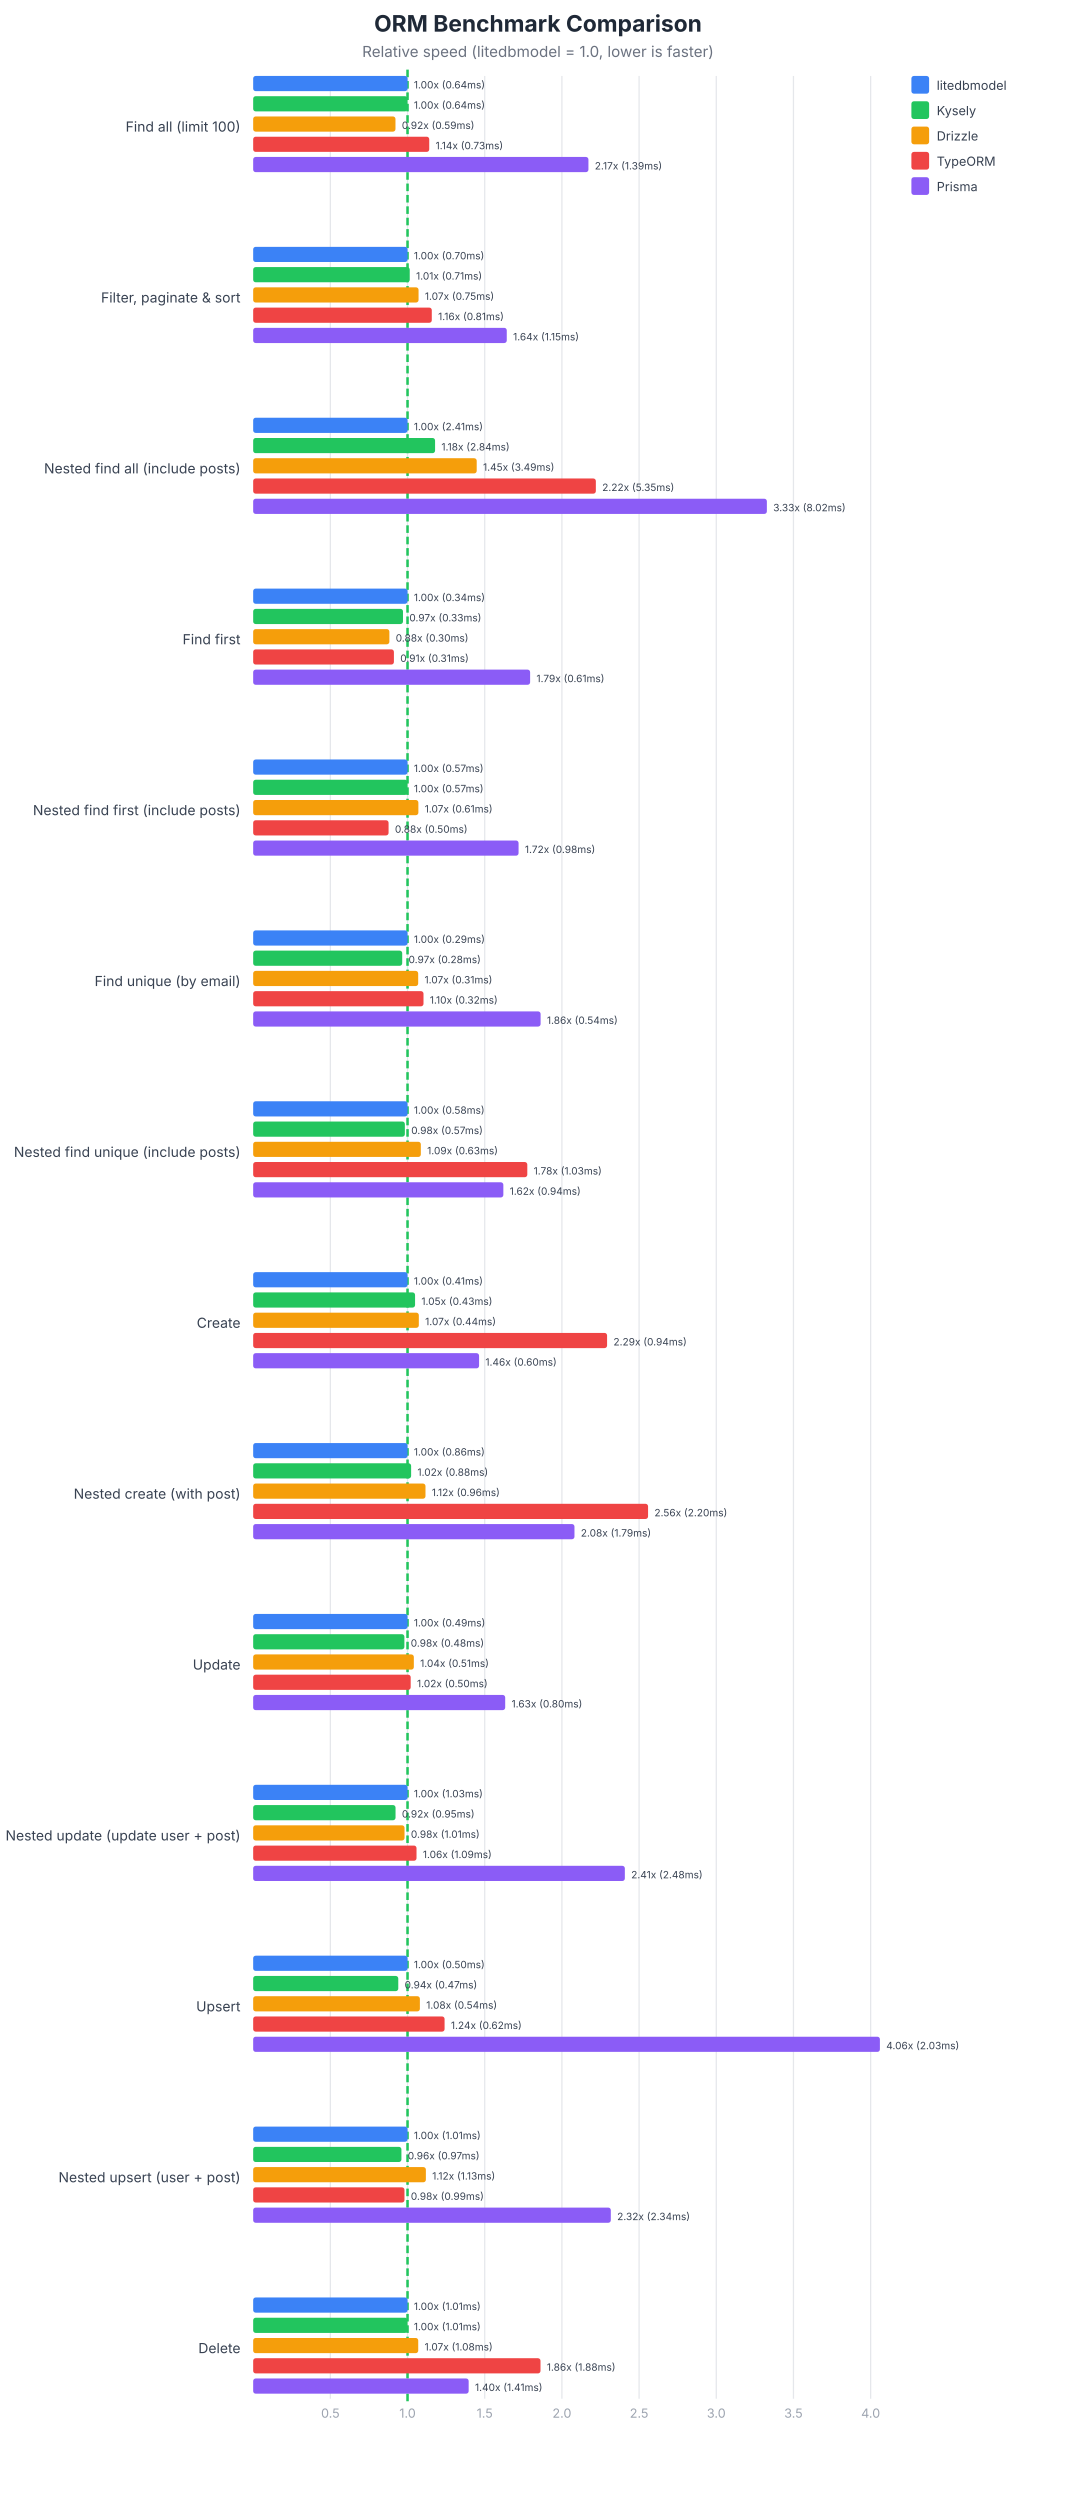
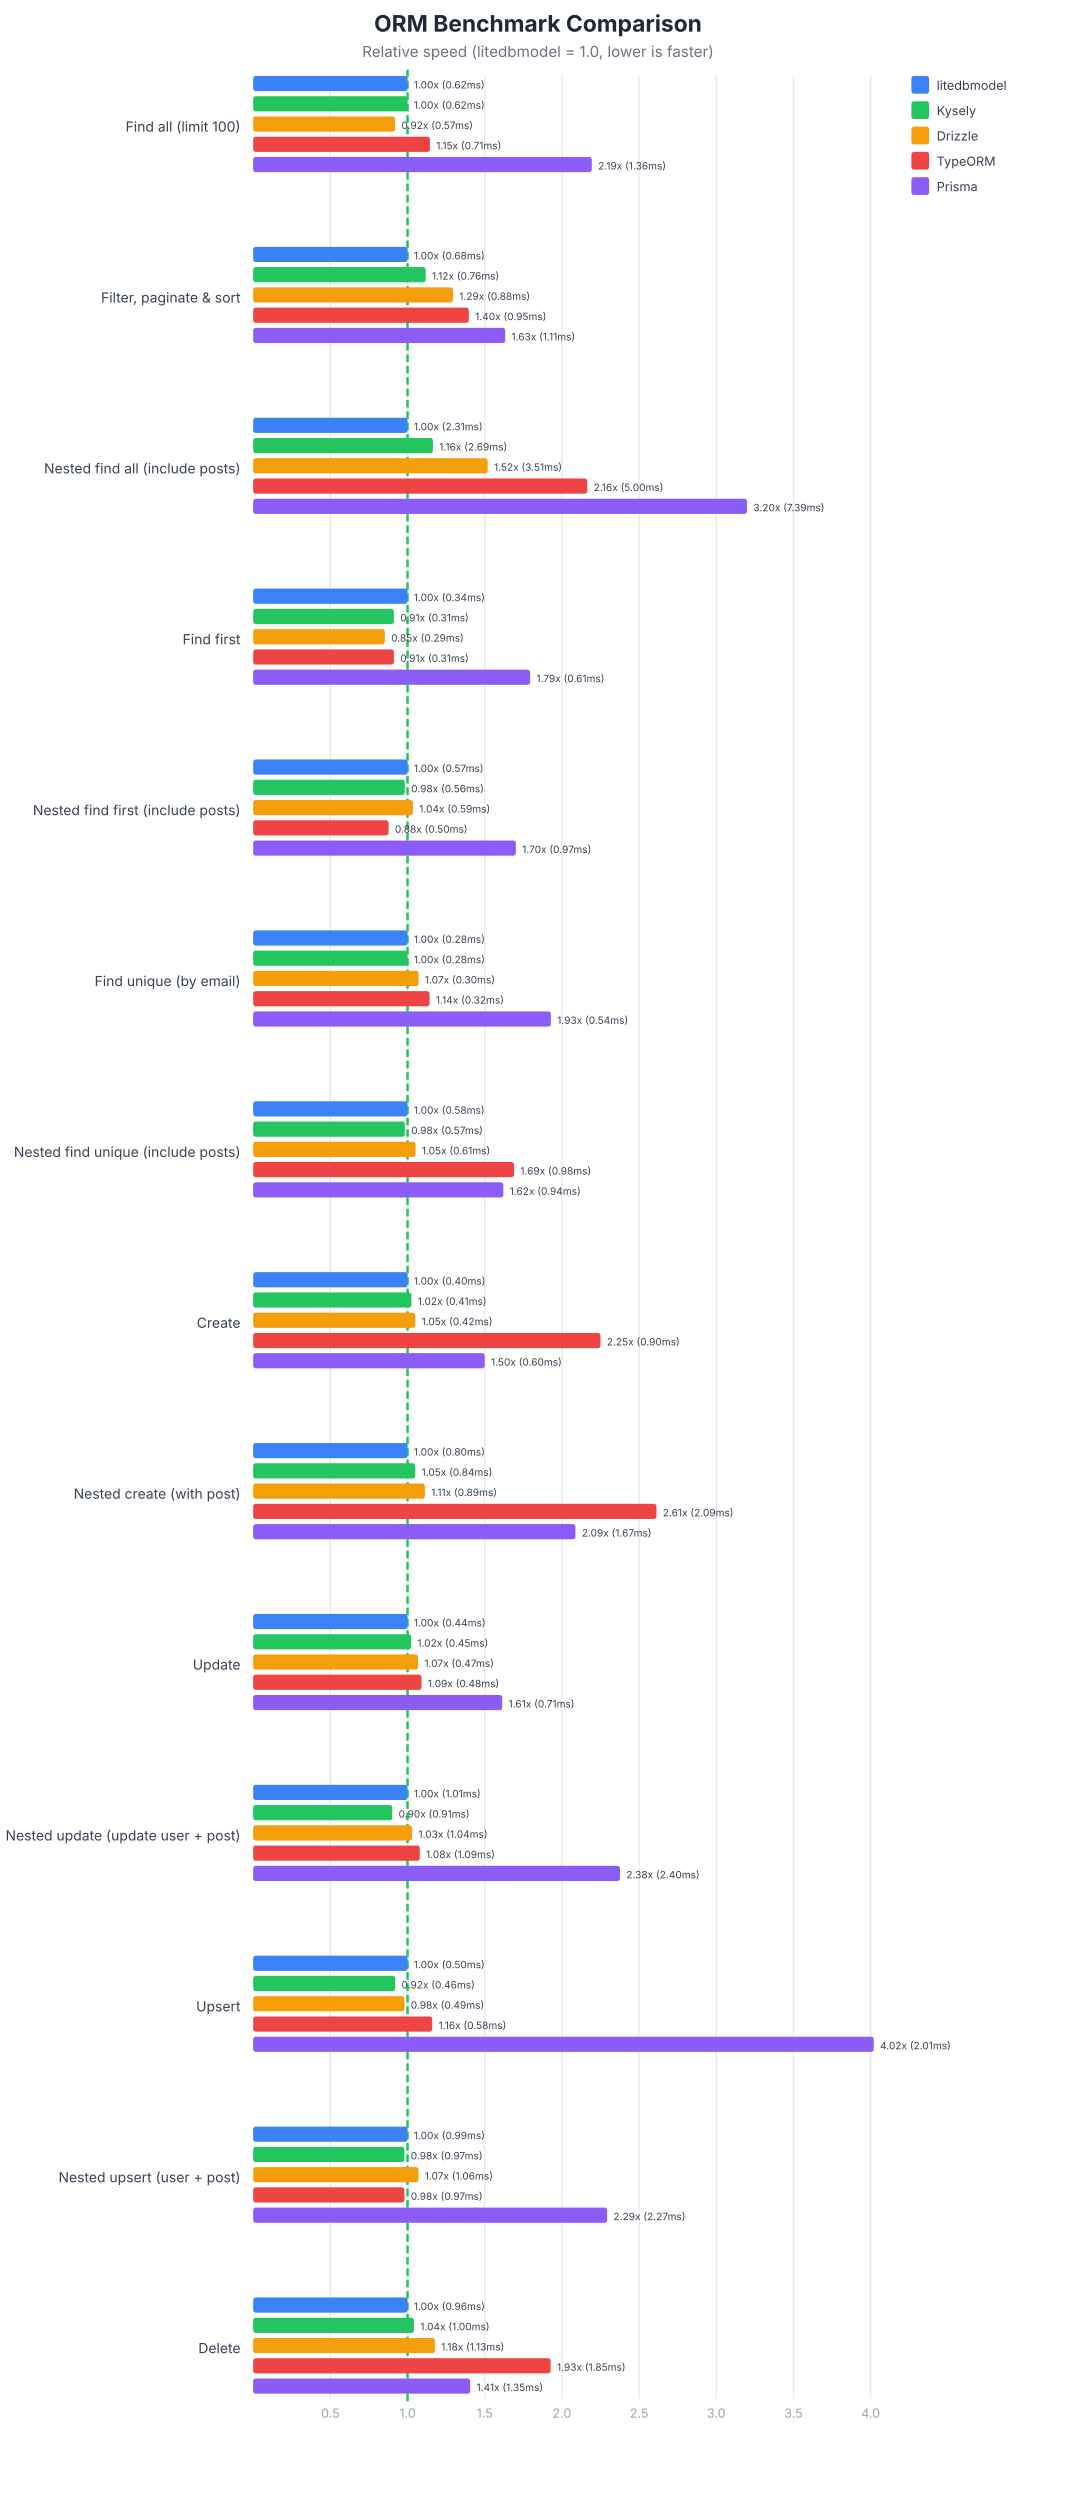
<svg xmlns="http://www.w3.org/2000/svg" viewBox="0 0 850 1975" font-family="system-ui, -apple-system, sans-serif">
  <style>
    .title { font-size: 18px; font-weight: bold; fill: #1f2937; }
    .subtitle { font-size: 12px; fill: #6b7280; }
    .op-label { font-size: 11px; fill: #374151; }
    .orm-label { font-size: 9px; fill: #6b7280; }
    .value-label { font-size: 8px; fill: #374151; }
    .axis-label { font-size: 10px; fill: #9ca3af; }
    .grid-line { stroke: #e5e7eb; stroke-width: 1; }
    .baseline { stroke: #22c55e; stroke-width: 2; stroke-dasharray: 6,3; }
    .legend-text { font-size: 10px; fill: #374151; }
  </style>
  <text x="425" y="25" text-anchor="middle" class="title">ORM Benchmark Comparison</text>
  <text x="425" y="45" text-anchor="middle" class="subtitle">Relative speed (litedbmodel = 1.0, lower is faster)</text>
  <g transform="translate(200, 60)">
    <line x1="60.976" y1="0" x2="60.976" y2="1835" class="grid-line" />
    <text x="60.976" y="1850" text-anchor="middle" class="axis-label">0.5</text>
    <line x1="121.951" y1="0" x2="121.951" y2="1835" class="grid-line" />
    <text x="121.951" y="1850" text-anchor="middle" class="axis-label">1.0</text>
    <line x1="182.927" y1="0" x2="182.927" y2="1835" class="grid-line" />
    <text x="182.927" y="1850" text-anchor="middle" class="axis-label">1.5</text>
    <line x1="243.902" y1="0" x2="243.902" y2="1835" class="grid-line" />
    <text x="243.902" y="1850" text-anchor="middle" class="axis-label">2.0</text>
    <line x1="304.878" y1="0" x2="304.878" y2="1835" class="grid-line" />
    <text x="304.878" y="1850" text-anchor="middle" class="axis-label">2.5</text>
    <line x1="365.854" y1="0" x2="365.854" y2="1835" class="grid-line" />
    <text x="365.854" y="1850" text-anchor="middle" class="axis-label">3.0</text>
    <line x1="426.829" y1="0" x2="426.829" y2="1835" class="grid-line" />
    <text x="426.829" y="1850" text-anchor="middle" class="axis-label">3.5</text>
    <line x1="487.805" y1="0" x2="487.805" y2="1835" class="grid-line" />
    <text x="487.805" y="1850" text-anchor="middle" class="axis-label">4.0</text>
    <line x1="121.951" y1="-5" x2="121.951" y2="1840" class="baseline" />
    <text x="-10" y="40" text-anchor="end" dominant-baseline="middle" class="op-label">Find all (limit 100)</text>
    <rect x="0" y="0" width="121.951" height="12" fill="#3b82f6" rx="2" />
-     <text x="126.951" y="7" dominant-baseline="middle" class="value-label">1.00x (0.64ms)</text>
+     <text x="126.951" y="7" dominant-baseline="middle" class="value-label">1.00x (0.62ms)</text>
    <rect x="0" y="16" width="121.951" height="12" fill="#22c55e" rx="2" />
-     <text x="126.951" y="23" dominant-baseline="middle" class="value-label">1.00x (0.64ms)</text>
-     <rect x="0" y="32" width="112.424" height="12" fill="#f59e0b" rx="2" />
-     <text x="117.424" y="39" dominant-baseline="middle" class="value-label">0.92x (0.59ms)</text>
-     <rect x="0" y="48" width="139.101" height="12" fill="#ef4444" rx="2" />
-     <text x="144.101" y="55" dominant-baseline="middle" class="value-label">1.14x (0.73ms)</text>
-     <rect x="0" y="64" width="264.863" height="12" fill="#8b5cf6" rx="2" />
-     <text x="269.863" y="71" dominant-baseline="middle" class="value-label">2.17x (1.39ms)</text>
+     <text x="126.951" y="23" dominant-baseline="middle" class="value-label">1.00x (0.62ms)</text>
+     <rect x="0" y="32" width="112.116" height="12" fill="#f59e0b" rx="2" />
+     <text x="117.116" y="39" dominant-baseline="middle" class="value-label">0.92x (0.57ms)</text>
+     <rect x="0" y="48" width="139.654" height="12" fill="#ef4444" rx="2" />
+     <text x="144.654" y="55" dominant-baseline="middle" class="value-label">1.15x (0.71ms)</text>
+     <rect x="0" y="64" width="267.506" height="12" fill="#8b5cf6" rx="2" />
+     <text x="272.506" y="71" dominant-baseline="middle" class="value-label">2.19x (1.36ms)</text>
    <text x="-10" y="175" text-anchor="end" dominant-baseline="middle" class="op-label">Filter, paginate &amp; sort</text>
    <rect x="0" y="135" width="121.951" height="12" fill="#3b82f6" rx="2" />
-     <text x="126.951" y="142" dominant-baseline="middle" class="value-label">1.00x (0.70ms)</text>
-     <rect x="0" y="151" width="123.693" height="12" fill="#22c55e" rx="2" />
-     <text x="128.693" y="158" dominant-baseline="middle" class="value-label">1.01x (0.71ms)</text>
-     <rect x="0" y="167" width="130.662" height="12" fill="#f59e0b" rx="2" />
-     <text x="135.662" y="174" dominant-baseline="middle" class="value-label">1.07x (0.75ms)</text>
-     <rect x="0" y="183" width="141.115" height="12" fill="#ef4444" rx="2" />
-     <text x="146.115" y="190" dominant-baseline="middle" class="value-label">1.16x (0.81ms)</text>
-     <rect x="0" y="199" width="200.348" height="12" fill="#8b5cf6" rx="2" />
-     <text x="205.348" y="206" dominant-baseline="middle" class="value-label">1.64x (1.15ms)</text>
+     <text x="126.951" y="142" dominant-baseline="middle" class="value-label">1.00x (0.68ms)</text>
+     <rect x="0" y="151" width="136.298" height="12" fill="#22c55e" rx="2" />
+     <text x="141.298" y="158" dominant-baseline="middle" class="value-label">1.12x (0.76ms)</text>
+     <rect x="0" y="167" width="157.819" height="12" fill="#f59e0b" rx="2" />
+     <text x="162.819" y="174" dominant-baseline="middle" class="value-label">1.29x (0.88ms)</text>
+     <rect x="0" y="183" width="170.373" height="12" fill="#ef4444" rx="2" />
+     <text x="175.373" y="190" dominant-baseline="middle" class="value-label">1.40x (0.95ms)</text>
+     <rect x="0" y="199" width="199.067" height="12" fill="#8b5cf6" rx="2" />
+     <text x="204.067" y="206" dominant-baseline="middle" class="value-label">1.63x (1.11ms)</text>
    <text x="-10" y="310" text-anchor="end" dominant-baseline="middle" class="op-label">Nested find all (include posts)</text>
    <rect x="0" y="270" width="121.951" height="12" fill="#3b82f6" rx="2" />
-     <text x="126.951" y="277" dominant-baseline="middle" class="value-label">1.00x (2.41ms)</text>
-     <rect x="0" y="286" width="143.71" height="12" fill="#22c55e" rx="2" />
-     <text x="148.71" y="293" dominant-baseline="middle" class="value-label">1.18x (2.84ms)</text>
-     <rect x="0" y="302" width="176.602" height="12" fill="#f59e0b" rx="2" />
-     <text x="181.602" y="309" dominant-baseline="middle" class="value-label">1.45x (3.49ms)</text>
-     <rect x="0" y="318" width="270.722" height="12" fill="#ef4444" rx="2" />
-     <text x="275.722" y="325" dominant-baseline="middle" class="value-label">2.22x (5.35ms)</text>
-     <rect x="0" y="334" width="405.829" height="12" fill="#8b5cf6" rx="2" />
-     <text x="410.829" y="341" dominant-baseline="middle" class="value-label">3.33x (8.02ms)</text>
+     <text x="126.951" y="277" dominant-baseline="middle" class="value-label">1.00x (2.31ms)</text>
+     <rect x="0" y="286" width="142.012" height="12" fill="#22c55e" rx="2" />
+     <text x="147.012" y="293" dominant-baseline="middle" class="value-label">1.16x (2.69ms)</text>
+     <rect x="0" y="302" width="185.303" height="12" fill="#f59e0b" rx="2" />
+     <text x="190.303" y="309" dominant-baseline="middle" class="value-label">1.52x (3.51ms)</text>
+     <rect x="0" y="318" width="263.964" height="12" fill="#ef4444" rx="2" />
+     <text x="268.964" y="325" dominant-baseline="middle" class="value-label">2.16x (5.00ms)</text>
+     <rect x="0" y="334" width="390.138" height="12" fill="#8b5cf6" rx="2" />
+     <text x="395.138" y="341" dominant-baseline="middle" class="value-label">3.20x (7.39ms)</text>
    <text x="-10" y="445" text-anchor="end" dominant-baseline="middle" class="op-label">Find first</text>
    <rect x="0" y="405" width="121.951" height="12" fill="#3b82f6" rx="2" />
    <text x="126.951" y="412" dominant-baseline="middle" class="value-label">1.00x (0.34ms)</text>
-     <rect x="0" y="421" width="118.364" height="12" fill="#22c55e" rx="2" />
-     <text x="123.364" y="428" dominant-baseline="middle" class="value-label">0.97x (0.33ms)</text>
-     <rect x="0" y="437" width="107.604" height="12" fill="#f59e0b" rx="2" />
-     <text x="112.604" y="444" dominant-baseline="middle" class="value-label">0.88x (0.30ms)</text>
+     <rect x="0" y="421" width="111.191" height="12" fill="#22c55e" rx="2" />
+     <text x="116.191" y="428" dominant-baseline="middle" class="value-label">0.91x (0.31ms)</text>
+     <rect x="0" y="437" width="104.017" height="12" fill="#f59e0b" rx="2" />
+     <text x="109.017" y="444" dominant-baseline="middle" class="value-label">0.85x (0.29ms)</text>
    <rect x="0" y="453" width="111.191" height="12" fill="#ef4444" rx="2" />
    <text x="116.191" y="460" dominant-baseline="middle" class="value-label">0.91x (0.31ms)</text>
    <rect x="0" y="469" width="218.795" height="12" fill="#8b5cf6" rx="2" />
    <text x="223.795" y="476" dominant-baseline="middle" class="value-label">1.79x (0.61ms)</text>
    <text x="-10" y="580" text-anchor="end" dominant-baseline="middle" class="op-label">Nested find first (include posts)</text>
    <rect x="0" y="540" width="121.951" height="12" fill="#3b82f6" rx="2" />
    <text x="126.951" y="547" dominant-baseline="middle" class="value-label">1.00x (0.57ms)</text>
-     <rect x="0" y="556" width="121.951" height="12" fill="#22c55e" rx="2" />
-     <text x="126.951" y="563" dominant-baseline="middle" class="value-label">1.00x (0.57ms)</text>
-     <rect x="0" y="572" width="130.509" height="12" fill="#f59e0b" rx="2" />
-     <text x="135.509" y="579" dominant-baseline="middle" class="value-label">1.07x (0.61ms)</text>
+     <rect x="0" y="556" width="119.812" height="12" fill="#22c55e" rx="2" />
+     <text x="124.812" y="563" dominant-baseline="middle" class="value-label">0.98x (0.56ms)</text>
+     <rect x="0" y="572" width="126.23" height="12" fill="#f59e0b" rx="2" />
+     <text x="131.23" y="579" dominant-baseline="middle" class="value-label">1.04x (0.59ms)</text>
    <rect x="0" y="588" width="106.975" height="12" fill="#ef4444" rx="2" />
    <text x="111.975" y="595" dominant-baseline="middle" class="value-label">0.88x (0.50ms)</text>
-     <rect x="0" y="604" width="209.671" height="12" fill="#8b5cf6" rx="2" />
-     <text x="214.671" y="611" dominant-baseline="middle" class="value-label">1.72x (0.98ms)</text>
+     <rect x="0" y="604" width="207.531" height="12" fill="#8b5cf6" rx="2" />
+     <text x="212.531" y="611" dominant-baseline="middle" class="value-label">1.70x (0.97ms)</text>
    <text x="-10" y="715" text-anchor="end" dominant-baseline="middle" class="op-label">Find unique (by email)</text>
    <rect x="0" y="675" width="121.951" height="12" fill="#3b82f6" rx="2" />
-     <text x="126.951" y="682" dominant-baseline="middle" class="value-label">1.00x (0.29ms)</text>
-     <rect x="0" y="691" width="117.746" height="12" fill="#22c55e" rx="2" />
-     <text x="122.746" y="698" dominant-baseline="middle" class="value-label">0.97x (0.28ms)</text>
-     <rect x="0" y="707" width="130.362" height="12" fill="#f59e0b" rx="2" />
-     <text x="135.362" y="714" dominant-baseline="middle" class="value-label">1.07x (0.31ms)</text>
-     <rect x="0" y="723" width="134.567" height="12" fill="#ef4444" rx="2" />
-     <text x="139.567" y="730" dominant-baseline="middle" class="value-label">1.10x (0.32ms)</text>
-     <rect x="0" y="739" width="227.082" height="12" fill="#8b5cf6" rx="2" />
-     <text x="232.082" y="746" dominant-baseline="middle" class="value-label">1.86x (0.54ms)</text>
+     <text x="126.951" y="682" dominant-baseline="middle" class="value-label">1.00x (0.28ms)</text>
+     <rect x="0" y="691" width="121.951" height="12" fill="#22c55e" rx="2" />
+     <text x="126.951" y="698" dominant-baseline="middle" class="value-label">1.00x (0.28ms)</text>
+     <rect x="0" y="707" width="130.662" height="12" fill="#f59e0b" rx="2" />
+     <text x="135.662" y="714" dominant-baseline="middle" class="value-label">1.07x (0.30ms)</text>
+     <rect x="0" y="723" width="139.373" height="12" fill="#ef4444" rx="2" />
+     <text x="144.373" y="730" dominant-baseline="middle" class="value-label">1.14x (0.32ms)</text>
+     <rect x="0" y="739" width="235.192" height="12" fill="#8b5cf6" rx="2" />
+     <text x="240.192" y="746" dominant-baseline="middle" class="value-label">1.93x (0.54ms)</text>
    <text x="-10" y="850" text-anchor="end" dominant-baseline="middle" class="op-label">Nested find unique (include posts)</text>
    <rect x="0" y="810" width="121.951" height="12" fill="#3b82f6" rx="2" />
    <text x="126.951" y="817" dominant-baseline="middle" class="value-label">1.00x (0.58ms)</text>
    <rect x="0" y="826" width="119.849" height="12" fill="#22c55e" rx="2" />
    <text x="124.849" y="833" dominant-baseline="middle" class="value-label">0.98x (0.57ms)</text>
-     <rect x="0" y="842" width="132.464" height="12" fill="#f59e0b" rx="2" />
-     <text x="137.464" y="849" dominant-baseline="middle" class="value-label">1.09x (0.63ms)</text>
-     <rect x="0" y="858" width="216.569" height="12" fill="#ef4444" rx="2" />
-     <text x="221.569" y="865" dominant-baseline="middle" class="value-label">1.78x (1.03ms)</text>
+     <rect x="0" y="842" width="128.259" height="12" fill="#f59e0b" rx="2" />
+     <text x="133.259" y="849" dominant-baseline="middle" class="value-label">1.05x (0.61ms)</text>
+     <rect x="0" y="858" width="206.056" height="12" fill="#ef4444" rx="2" />
+     <text x="211.056" y="865" dominant-baseline="middle" class="value-label">1.69x (0.98ms)</text>
    <rect x="0" y="874" width="197.645" height="12" fill="#8b5cf6" rx="2" />
    <text x="202.645" y="881" dominant-baseline="middle" class="value-label">1.62x (0.94ms)</text>
    <text x="-10" y="985" text-anchor="end" dominant-baseline="middle" class="op-label">Create</text>
    <rect x="0" y="945" width="121.951" height="12" fill="#3b82f6" rx="2" />
-     <text x="126.951" y="952" dominant-baseline="middle" class="value-label">1.00x (0.41ms)</text>
-     <rect x="0" y="961" width="127.9" height="12" fill="#22c55e" rx="2" />
-     <text x="132.9" y="968" dominant-baseline="middle" class="value-label">1.05x (0.43ms)</text>
-     <rect x="0" y="977" width="130.874" height="12" fill="#f59e0b" rx="2" />
-     <text x="135.874" y="984" dominant-baseline="middle" class="value-label">1.07x (0.44ms)</text>
-     <rect x="0" y="993" width="279.595" height="12" fill="#ef4444" rx="2" />
-     <text x="284.595" y="1000" dominant-baseline="middle" class="value-label">2.29x (0.94ms)</text>
-     <rect x="0" y="1009" width="178.465" height="12" fill="#8b5cf6" rx="2" />
-     <text x="183.465" y="1016" dominant-baseline="middle" class="value-label">1.46x (0.60ms)</text>
+     <text x="126.951" y="952" dominant-baseline="middle" class="value-label">1.00x (0.40ms)</text>
+     <rect x="0" y="961" width="125" height="12" fill="#22c55e" rx="2" />
+     <text x="130" y="968" dominant-baseline="middle" class="value-label">1.02x (0.41ms)</text>
+     <rect x="0" y="977" width="128.049" height="12" fill="#f59e0b" rx="2" />
+     <text x="133.049" y="984" dominant-baseline="middle" class="value-label">1.05x (0.42ms)</text>
+     <rect x="0" y="993" width="274.39" height="12" fill="#ef4444" rx="2" />
+     <text x="279.39" y="1000" dominant-baseline="middle" class="value-label">2.25x (0.90ms)</text>
+     <rect x="0" y="1009" width="182.927" height="12" fill="#8b5cf6" rx="2" />
+     <text x="187.927" y="1016" dominant-baseline="middle" class="value-label">1.50x (0.60ms)</text>
    <text x="-10" y="1120" text-anchor="end" dominant-baseline="middle" class="op-label">Nested create (with post)</text>
    <rect x="0" y="1080" width="121.951" height="12" fill="#3b82f6" rx="2" />
-     <text x="126.951" y="1087" dominant-baseline="middle" class="value-label">1.00x (0.86ms)</text>
-     <rect x="0" y="1096" width="124.787" height="12" fill="#22c55e" rx="2" />
-     <text x="129.787" y="1103" dominant-baseline="middle" class="value-label">1.02x (0.88ms)</text>
-     <rect x="0" y="1112" width="136.132" height="12" fill="#f59e0b" rx="2" />
-     <text x="141.132" y="1119" dominant-baseline="middle" class="value-label">1.12x (0.96ms)</text>
-     <rect x="0" y="1128" width="311.968" height="12" fill="#ef4444" rx="2" />
-     <text x="316.968" y="1135" dominant-baseline="middle" class="value-label">2.56x (2.20ms)</text>
-     <rect x="0" y="1144" width="253.829" height="12" fill="#8b5cf6" rx="2" />
-     <text x="258.829" y="1151" dominant-baseline="middle" class="value-label">2.08x (1.79ms)</text>
+     <text x="126.951" y="1087" dominant-baseline="middle" class="value-label">1.00x (0.80ms)</text>
+     <rect x="0" y="1096" width="128.049" height="12" fill="#22c55e" rx="2" />
+     <text x="133.049" y="1103" dominant-baseline="middle" class="value-label">1.05x (0.84ms)</text>
+     <rect x="0" y="1112" width="135.671" height="12" fill="#f59e0b" rx="2" />
+     <text x="140.671" y="1119" dominant-baseline="middle" class="value-label">1.11x (0.89ms)</text>
+     <rect x="0" y="1128" width="318.598" height="12" fill="#ef4444" rx="2" />
+     <text x="323.598" y="1135" dominant-baseline="middle" class="value-label">2.61x (2.09ms)</text>
+     <rect x="0" y="1144" width="254.573" height="12" fill="#8b5cf6" rx="2" />
+     <text x="259.573" y="1151" dominant-baseline="middle" class="value-label">2.09x (1.67ms)</text>
    <text x="-10" y="1255" text-anchor="end" dominant-baseline="middle" class="op-label">Update</text>
    <rect x="0" y="1215" width="121.951" height="12" fill="#3b82f6" rx="2" />
-     <text x="126.951" y="1222" dominant-baseline="middle" class="value-label">1.00x (0.49ms)</text>
-     <rect x="0" y="1231" width="119.462" height="12" fill="#22c55e" rx="2" />
-     <text x="124.462" y="1238" dominant-baseline="middle" class="value-label">0.98x (0.48ms)</text>
-     <rect x="0" y="1247" width="126.929" height="12" fill="#f59e0b" rx="2" />
-     <text x="131.929" y="1254" dominant-baseline="middle" class="value-label">1.04x (0.51ms)</text>
-     <rect x="0" y="1263" width="124.44" height="12" fill="#ef4444" rx="2" />
-     <text x="129.44" y="1270" dominant-baseline="middle" class="value-label">1.02x (0.50ms)</text>
-     <rect x="0" y="1279" width="199.104" height="12" fill="#8b5cf6" rx="2" />
-     <text x="204.104" y="1286" dominant-baseline="middle" class="value-label">1.63x (0.80ms)</text>
+     <text x="126.951" y="1222" dominant-baseline="middle" class="value-label">1.00x (0.44ms)</text>
+     <rect x="0" y="1231" width="124.723" height="12" fill="#22c55e" rx="2" />
+     <text x="129.723" y="1238" dominant-baseline="middle" class="value-label">1.02x (0.45ms)</text>
+     <rect x="0" y="1247" width="130.266" height="12" fill="#f59e0b" rx="2" />
+     <text x="135.266" y="1254" dominant-baseline="middle" class="value-label">1.07x (0.47ms)</text>
+     <rect x="0" y="1263" width="133.038" height="12" fill="#ef4444" rx="2" />
+     <text x="138.038" y="1270" dominant-baseline="middle" class="value-label">1.09x (0.48ms)</text>
+     <rect x="0" y="1279" width="196.785" height="12" fill="#8b5cf6" rx="2" />
+     <text x="201.785" y="1286" dominant-baseline="middle" class="value-label">1.61x (0.71ms)</text>
    <text x="-10" y="1390" text-anchor="end" dominant-baseline="middle" class="op-label">Nested update (update user + post)</text>
    <rect x="0" y="1350" width="121.951" height="12" fill="#3b82f6" rx="2" />
-     <text x="126.951" y="1357" dominant-baseline="middle" class="value-label">1.00x (1.03ms)</text>
-     <rect x="0" y="1366" width="112.479" height="12" fill="#22c55e" rx="2" />
-     <text x="117.479" y="1373" dominant-baseline="middle" class="value-label">0.92x (0.95ms)</text>
-     <rect x="0" y="1382" width="119.583" height="12" fill="#f59e0b" rx="2" />
-     <text x="124.583" y="1389" dominant-baseline="middle" class="value-label">0.98x (1.01ms)</text>
-     <rect x="0" y="1398" width="129.055" height="12" fill="#ef4444" rx="2" />
-     <text x="134.055" y="1405" dominant-baseline="middle" class="value-label">1.06x (1.09ms)</text>
-     <rect x="0" y="1414" width="293.63" height="12" fill="#8b5cf6" rx="2" />
-     <text x="298.63" y="1421" dominant-baseline="middle" class="value-label">2.41x (2.48ms)</text>
+     <text x="126.951" y="1357" dominant-baseline="middle" class="value-label">1.00x (1.01ms)</text>
+     <rect x="0" y="1366" width="109.877" height="12" fill="#22c55e" rx="2" />
+     <text x="114.877" y="1373" dominant-baseline="middle" class="value-label">0.90x (0.91ms)</text>
+     <rect x="0" y="1382" width="125.574" height="12" fill="#f59e0b" rx="2" />
+     <text x="130.574" y="1389" dominant-baseline="middle" class="value-label">1.03x (1.04ms)</text>
+     <rect x="0" y="1398" width="131.611" height="12" fill="#ef4444" rx="2" />
+     <text x="136.611" y="1405" dominant-baseline="middle" class="value-label">1.08x (1.09ms)</text>
+     <rect x="0" y="1414" width="289.785" height="12" fill="#8b5cf6" rx="2" />
+     <text x="294.785" y="1421" dominant-baseline="middle" class="value-label">2.38x (2.40ms)</text>
    <text x="-10" y="1525" text-anchor="end" dominant-baseline="middle" class="op-label">Upsert</text>
    <rect x="0" y="1485" width="121.951" height="12" fill="#3b82f6" rx="2" />
    <text x="126.951" y="1492" dominant-baseline="middle" class="value-label">1.00x (0.50ms)</text>
-     <rect x="0" y="1501" width="114.634" height="12" fill="#22c55e" rx="2" />
-     <text x="119.634" y="1508" dominant-baseline="middle" class="value-label">0.94x (0.47ms)</text>
-     <rect x="0" y="1517" width="131.707" height="12" fill="#f59e0b" rx="2" />
-     <text x="136.707" y="1524" dominant-baseline="middle" class="value-label">1.08x (0.54ms)</text>
-     <rect x="0" y="1533" width="151.22" height="12" fill="#ef4444" rx="2" />
-     <text x="156.22" y="1540" dominant-baseline="middle" class="value-label">1.24x (0.62ms)</text>
-     <rect x="0" y="1549" width="495.122" height="12" fill="#8b5cf6" rx="2" />
-     <text x="500.122" y="1556" dominant-baseline="middle" class="value-label">4.06x (2.03ms)</text>
+     <rect x="0" y="1501" width="112.195" height="12" fill="#22c55e" rx="2" />
+     <text x="117.195" y="1508" dominant-baseline="middle" class="value-label">0.92x (0.46ms)</text>
+     <rect x="0" y="1517" width="119.512" height="12" fill="#f59e0b" rx="2" />
+     <text x="124.512" y="1524" dominant-baseline="middle" class="value-label">0.98x (0.49ms)</text>
+     <rect x="0" y="1533" width="141.463" height="12" fill="#ef4444" rx="2" />
+     <text x="146.463" y="1540" dominant-baseline="middle" class="value-label">1.16x (0.58ms)</text>
+     <rect x="0" y="1549" width="490.244" height="12" fill="#8b5cf6" rx="2" />
+     <text x="495.244" y="1556" dominant-baseline="middle" class="value-label">4.02x (2.01ms)</text>
    <text x="-10" y="1660" text-anchor="end" dominant-baseline="middle" class="op-label">Nested upsert (user + post)</text>
    <rect x="0" y="1620" width="121.951" height="12" fill="#3b82f6" rx="2" />
-     <text x="126.951" y="1627" dominant-baseline="middle" class="value-label">1.00x (1.01ms)</text>
-     <rect x="0" y="1636" width="117.121" height="12" fill="#22c55e" rx="2" />
-     <text x="122.121" y="1643" dominant-baseline="middle" class="value-label">0.96x (0.97ms)</text>
-     <rect x="0" y="1652" width="136.44" height="12" fill="#f59e0b" rx="2" />
-     <text x="141.44" y="1659" dominant-baseline="middle" class="value-label">1.12x (1.13ms)</text>
-     <rect x="0" y="1668" width="119.536" height="12" fill="#ef4444" rx="2" />
-     <text x="124.536" y="1675" dominant-baseline="middle" class="value-label">0.98x (0.99ms)</text>
-     <rect x="0" y="1684" width="282.54" height="12" fill="#8b5cf6" rx="2" />
-     <text x="287.54" y="1691" dominant-baseline="middle" class="value-label">2.32x (2.34ms)</text>
+     <text x="126.951" y="1627" dominant-baseline="middle" class="value-label">1.00x (0.99ms)</text>
+     <rect x="0" y="1636" width="119.488" height="12" fill="#22c55e" rx="2" />
+     <text x="124.488" y="1643" dominant-baseline="middle" class="value-label">0.98x (0.97ms)</text>
+     <rect x="0" y="1652" width="130.574" height="12" fill="#f59e0b" rx="2" />
+     <text x="135.574" y="1659" dominant-baseline="middle" class="value-label">1.07x (1.06ms)</text>
+     <rect x="0" y="1668" width="119.488" height="12" fill="#ef4444" rx="2" />
+     <text x="124.488" y="1675" dominant-baseline="middle" class="value-label">0.98x (0.97ms)</text>
+     <rect x="0" y="1684" width="279.626" height="12" fill="#8b5cf6" rx="2" />
+     <text x="284.626" y="1691" dominant-baseline="middle" class="value-label">2.29x (2.27ms)</text>
    <text x="-10" y="1795" text-anchor="end" dominant-baseline="middle" class="op-label">Delete</text>
    <rect x="0" y="1755" width="121.951" height="12" fill="#3b82f6" rx="2" />
-     <text x="126.951" y="1762" dominant-baseline="middle" class="value-label">1.00x (1.01ms)</text>
-     <rect x="0" y="1771" width="121.951" height="12" fill="#22c55e" rx="2" />
-     <text x="126.951" y="1778" dominant-baseline="middle" class="value-label">1.00x (1.01ms)</text>
-     <rect x="0" y="1787" width="130.403" height="12" fill="#f59e0b" rx="2" />
-     <text x="135.403" y="1794" dominant-baseline="middle" class="value-label">1.07x (1.08ms)</text>
-     <rect x="0" y="1803" width="226.998" height="12" fill="#ef4444" rx="2" />
-     <text x="231.998" y="1810" dominant-baseline="middle" class="value-label">1.86x (1.88ms)</text>
-     <rect x="0" y="1819" width="170.249" height="12" fill="#8b5cf6" rx="2" />
-     <text x="175.249" y="1826" dominant-baseline="middle" class="value-label">1.40x (1.41ms)</text>
+     <text x="126.951" y="1762" dominant-baseline="middle" class="value-label">1.00x (0.96ms)</text>
+     <rect x="0" y="1771" width="127.033" height="12" fill="#22c55e" rx="2" />
+     <text x="132.033" y="1778" dominant-baseline="middle" class="value-label">1.04x (1.00ms)</text>
+     <rect x="0" y="1787" width="143.547" height="12" fill="#f59e0b" rx="2" />
+     <text x="148.547" y="1794" dominant-baseline="middle" class="value-label">1.18x (1.13ms)</text>
+     <rect x="0" y="1803" width="235.01" height="12" fill="#ef4444" rx="2" />
+     <text x="240.01" y="1810" dominant-baseline="middle" class="value-label">1.93x (1.85ms)</text>
+     <rect x="0" y="1819" width="171.494" height="12" fill="#8b5cf6" rx="2" />
+     <text x="176.494" y="1826" dominant-baseline="middle" class="value-label">1.41x (1.35ms)</text>
  </g>
  <g transform="translate(720, 60)">
    <rect x="0" y="0" width="14" height="14" fill="#3b82f6" rx="2" />
    <text x="20" y="11" class="legend-text">litedbmodel</text>
    <rect x="0" y="20" width="14" height="14" fill="#22c55e" rx="2" />
    <text x="20" y="31" class="legend-text">Kysely</text>
    <rect x="0" y="40" width="14" height="14" fill="#f59e0b" rx="2" />
    <text x="20" y="51" class="legend-text">Drizzle</text>
    <rect x="0" y="60" width="14" height="14" fill="#ef4444" rx="2" />
    <text x="20" y="71" class="legend-text">TypeORM</text>
    <rect x="0" y="80" width="14" height="14" fill="#8b5cf6" rx="2" />
    <text x="20" y="91" class="legend-text">Prisma</text>
  </g>
</svg>
